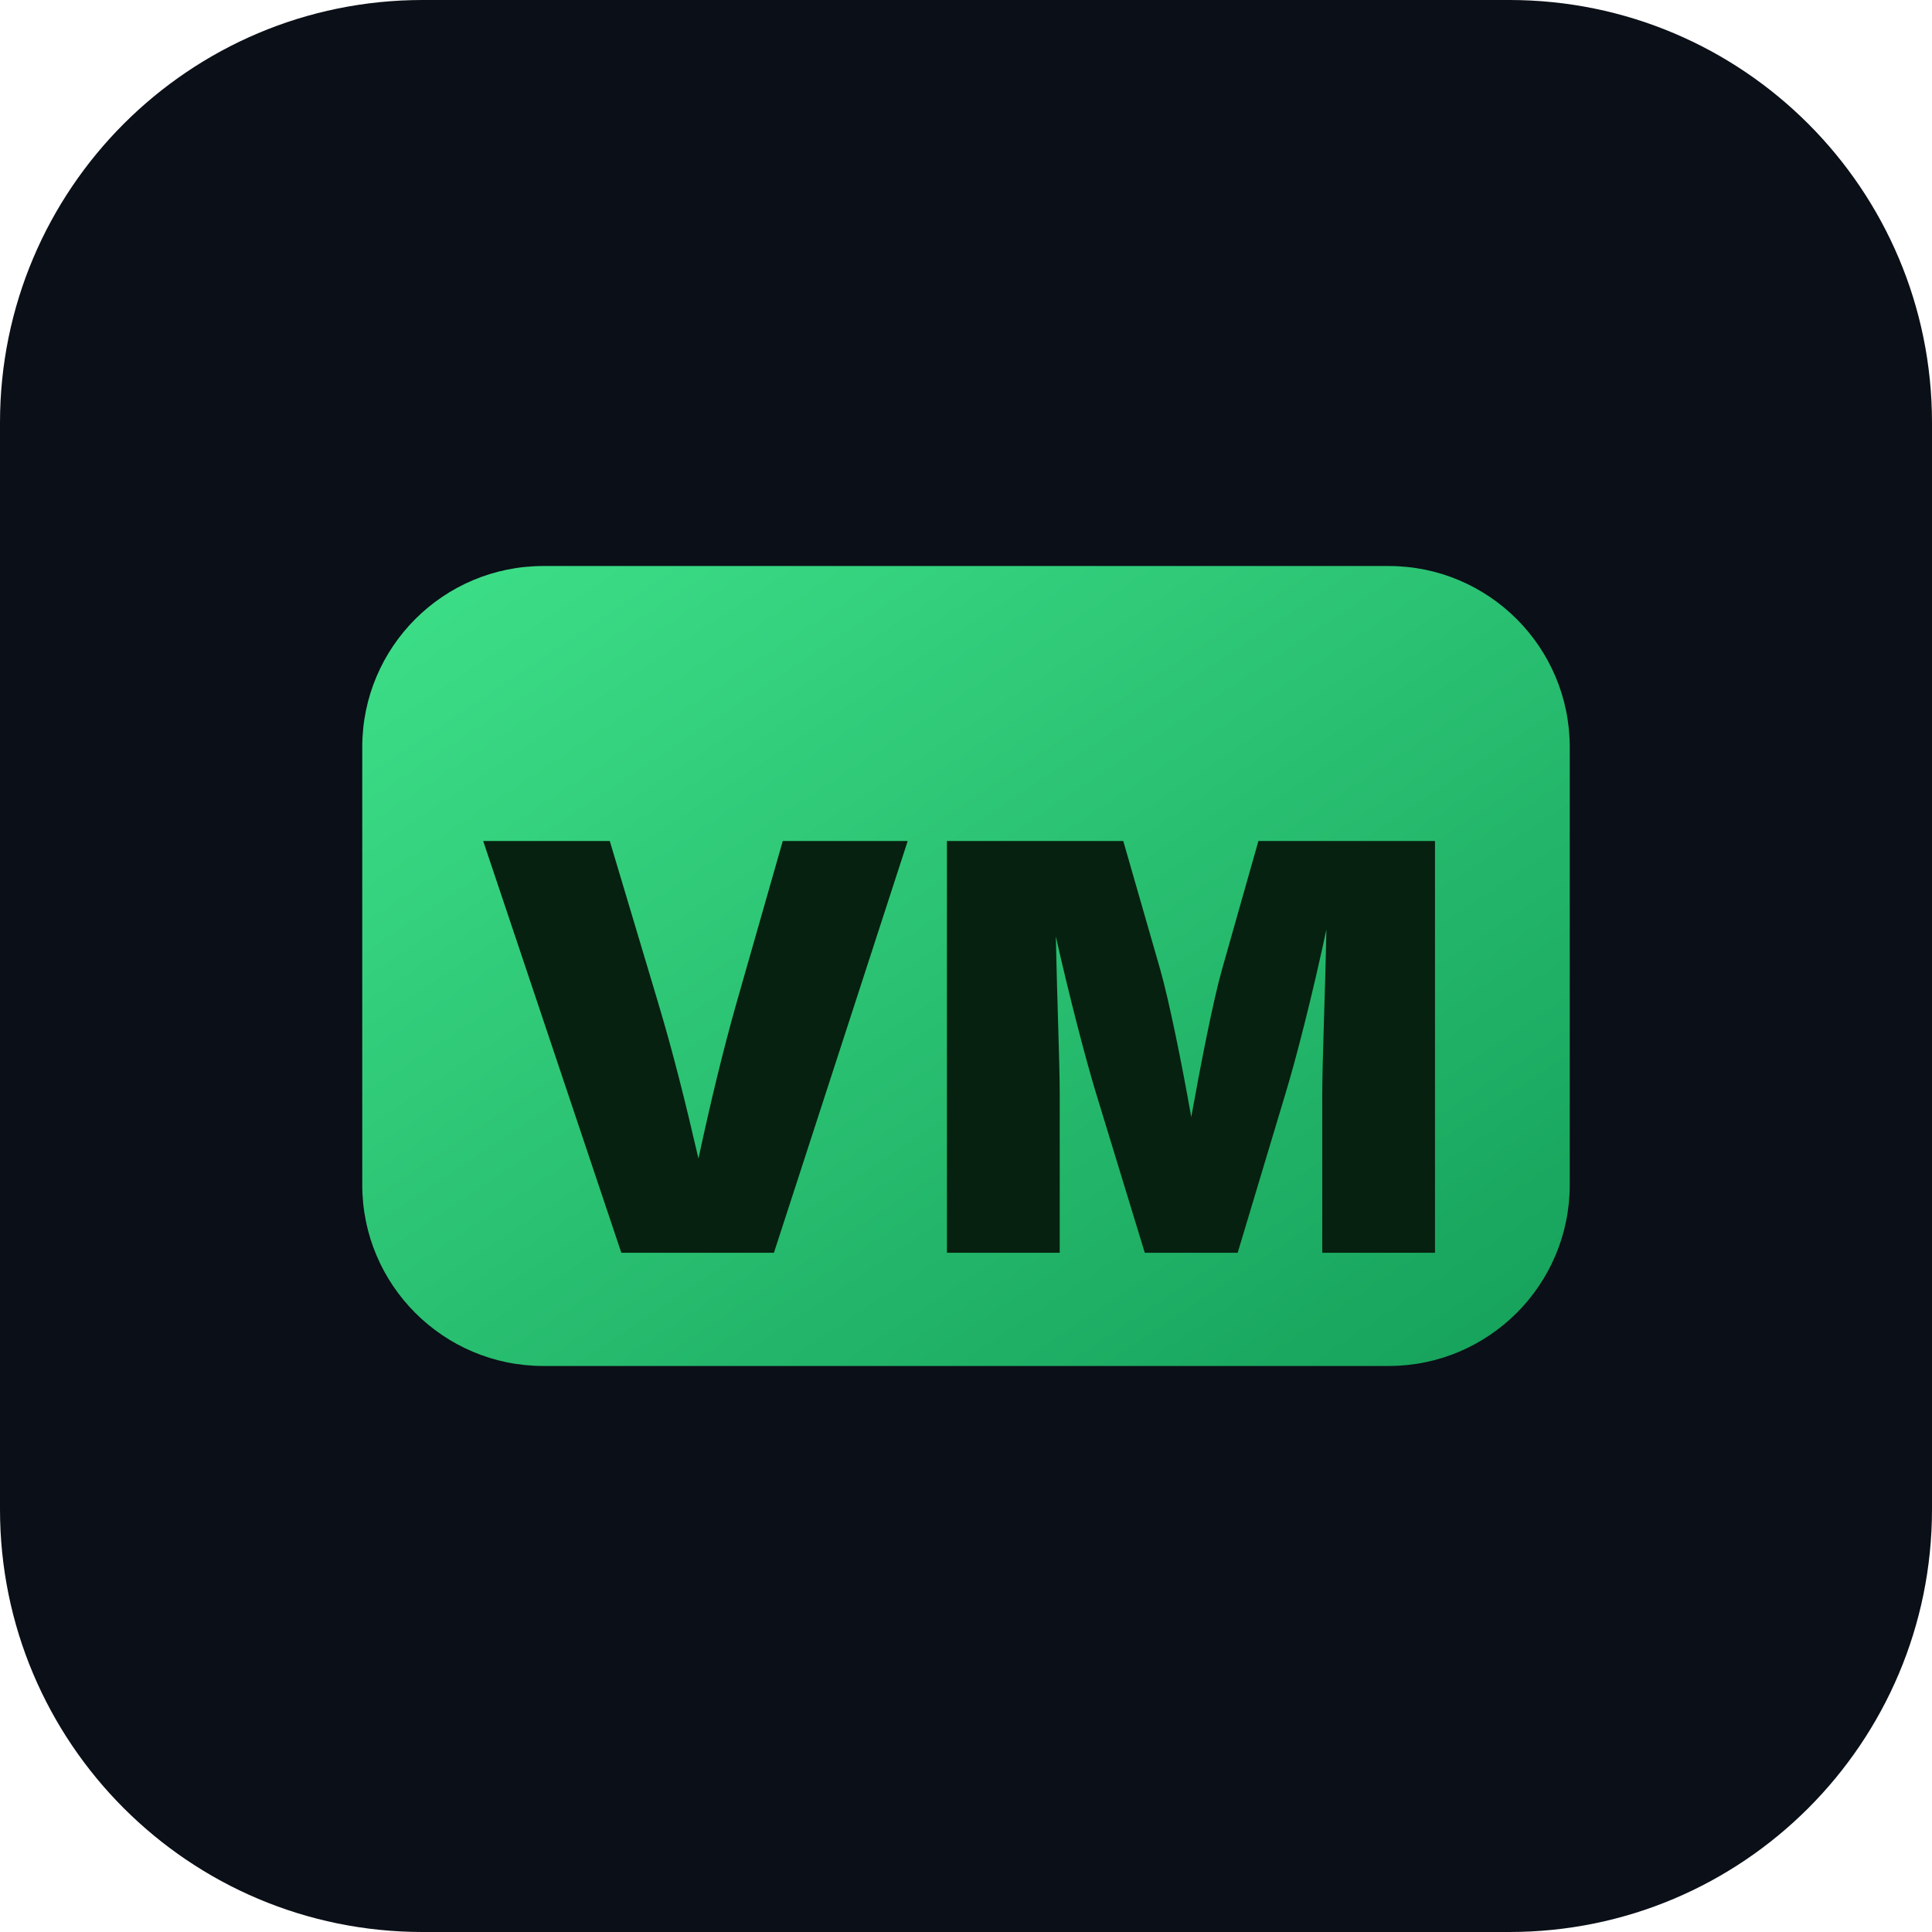
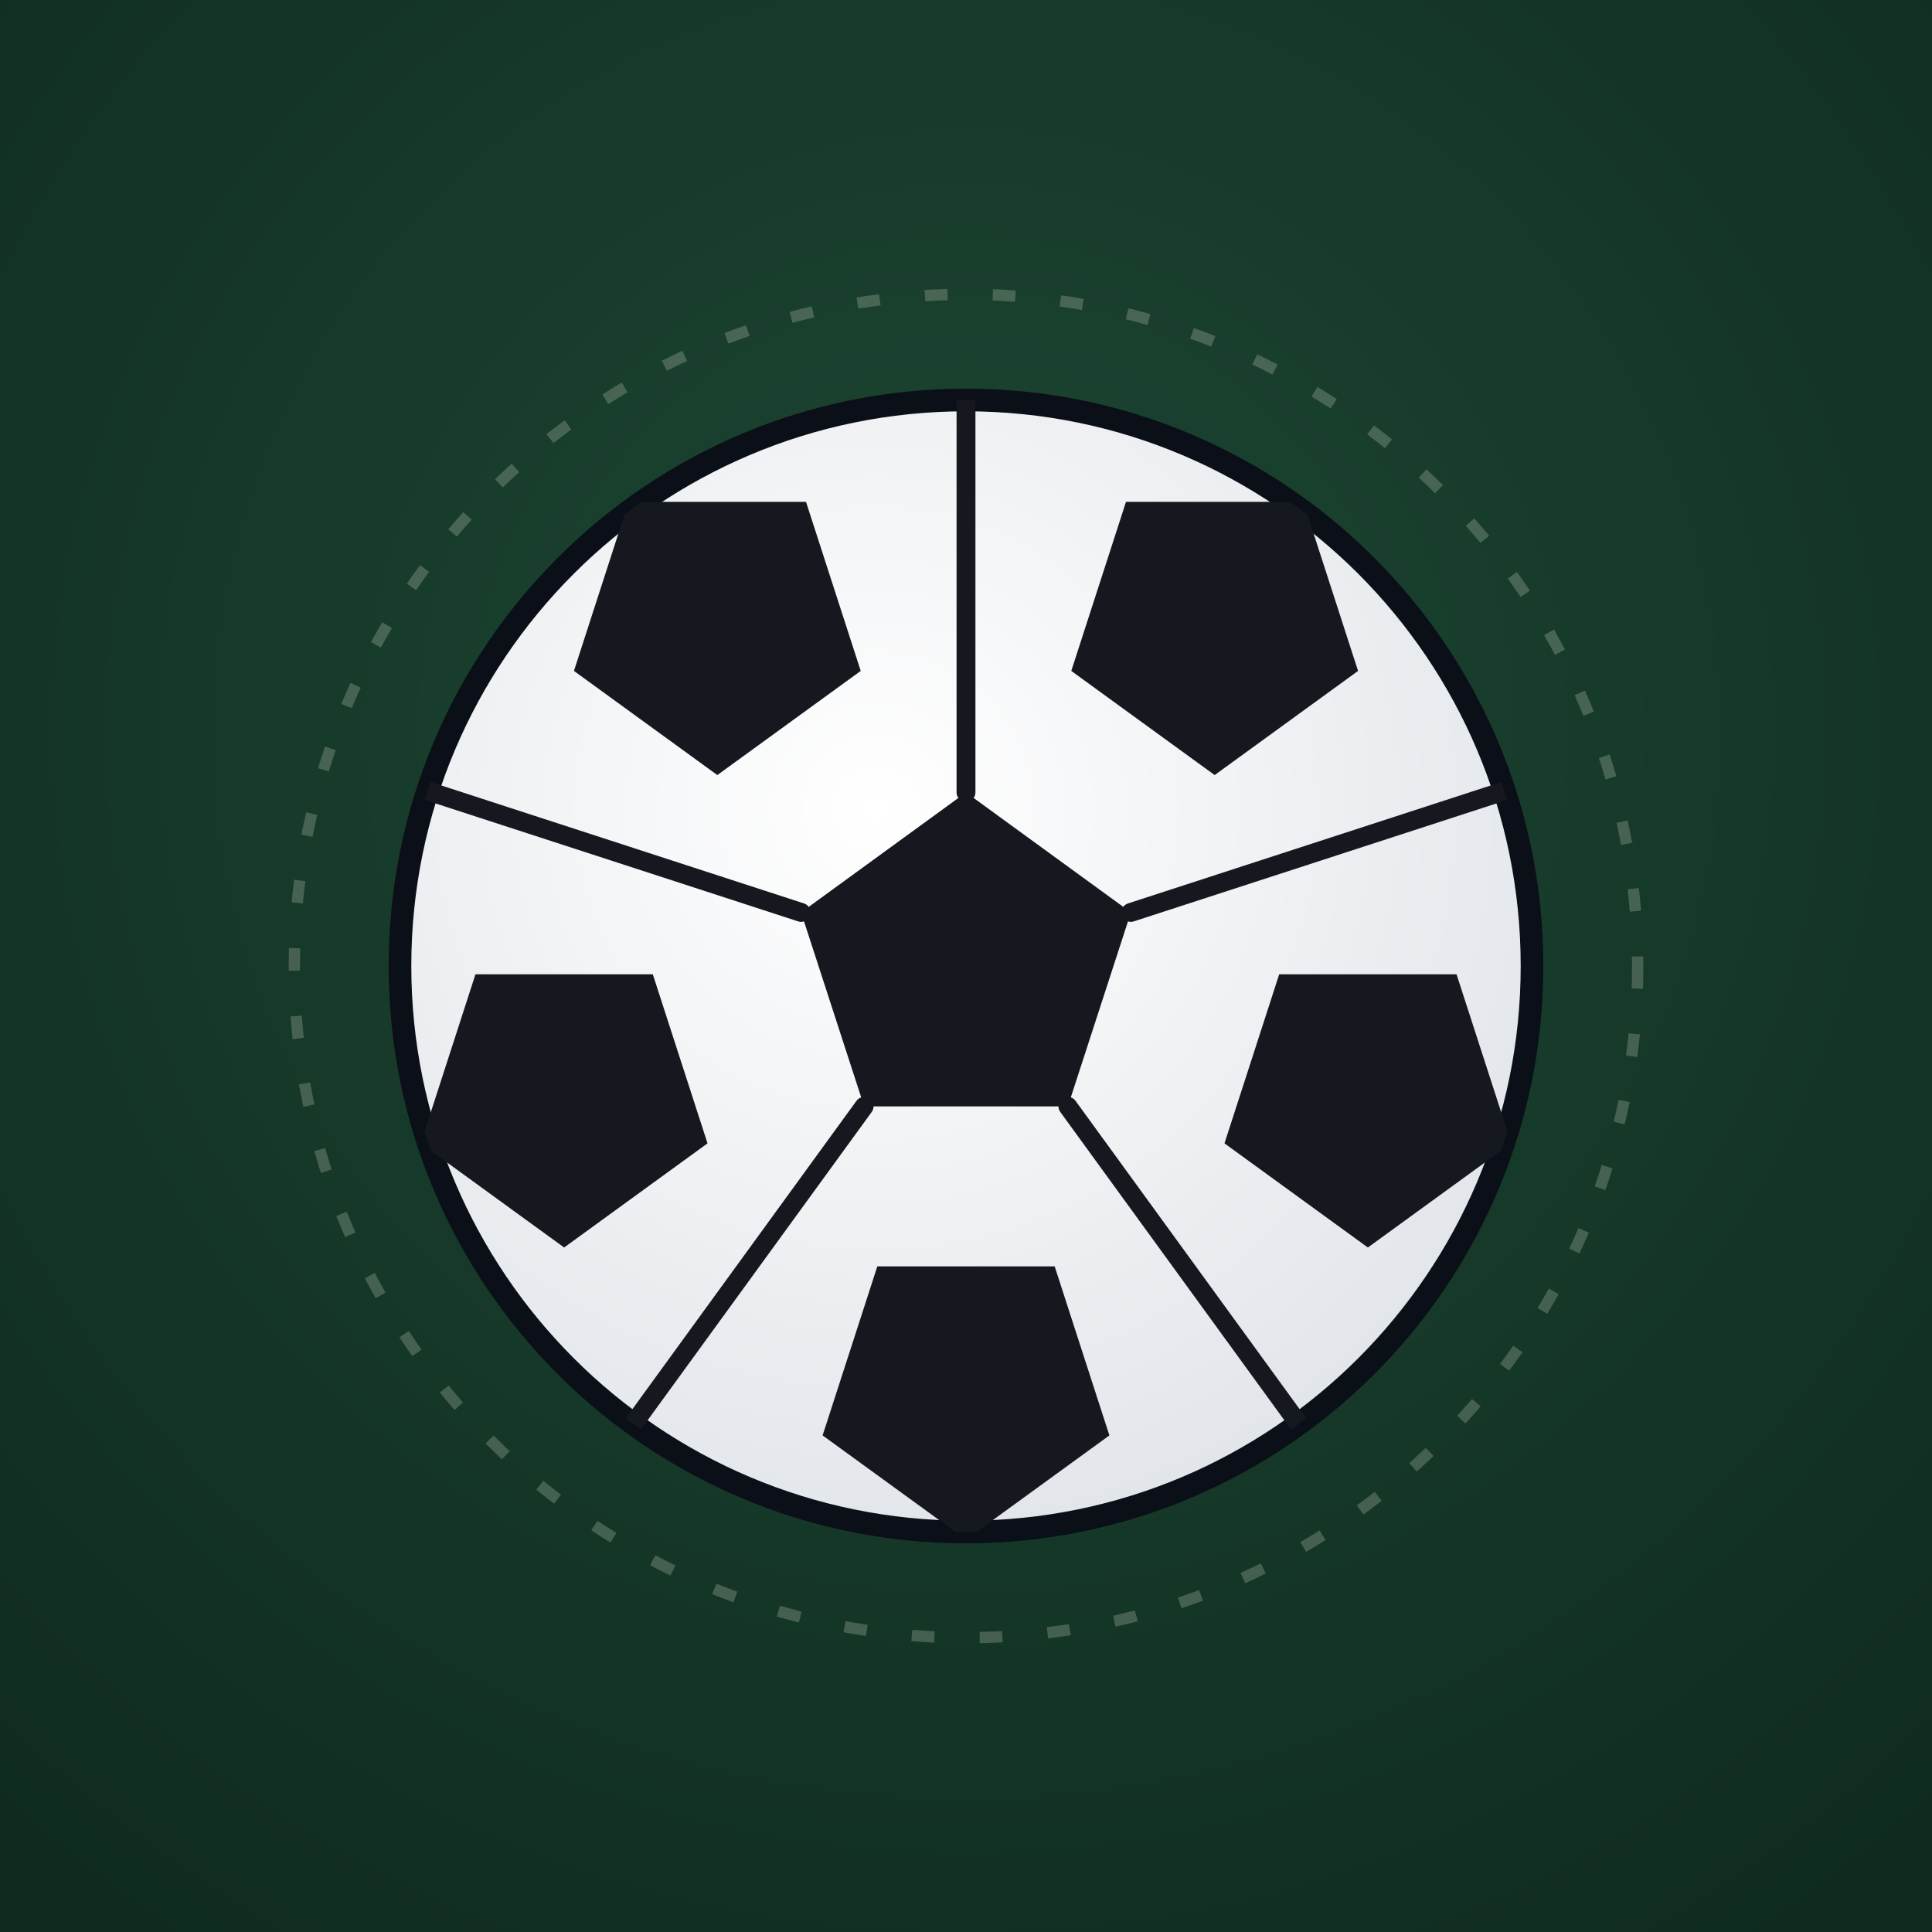
<svg xmlns="http://www.w3.org/2000/svg" width="512" height="512" viewBox="0 0 512 512">
  <defs>
-     <linearGradient id="g" x1="0" y1="0" x2="1" y2="1">
-       <stop offset="0" stop-color="#3ee089" />
-       <stop offset="1" stop-color="#15a05a" />
-     </linearGradient>
+     <radialGradient id="bg" cx="50%" cy="38%" r="75%">
+       <stop offset="0" stop-color="#1d4733" />
+       <stop offset="1" stop-color="#0f2b1f" />
+     </radialGradient>
+     <radialGradient id="ball" cx="42%" cy="36%" r="72%">
+       <stop offset="0" stop-color="#ffffff" />
+       <stop offset="1" stop-color="#dfe3e8" />
+     </radialGradient>
+     <clipPath id="clip">
+       <circle cx="256" cy="256" r="150" />
+     </clipPath>
  </defs>
-   <rect width="512" height="512" rx="112" fill="#0b0f17" />
-   <rect x="96" y="150" width="320" height="212" rx="48" fill="url(#g)" />
-   <text x="256" y="332" font-family="Inter, Arial, sans-serif" font-weight="900" font-size="150" fill="#06210f" text-anchor="middle">VM</text>
+   <rect width="512" height="512" fill="url(#bg)" />
+   <circle cx="256" cy="256" r="178" fill="none" stroke="#f2f0e4" stroke-opacity="0.22" stroke-width="3" stroke-dasharray="6 12" />
+   <circle cx="256" cy="256" r="150" fill="url(#ball)" stroke="#0b0f17" stroke-width="6" />
+   <g clip-path="url(#clip)" fill="#15181f">
+     <polygon points="256,210 299.7,241.8 283,293.2 229,293.2 212.3,241.8" />
+     <polygon points="345.4,133 359.9,177.8 321.9,205.4 283.9,177.8 298.4,133" />
+     <polygon points="400.5,303 362.5,330.6 324.5,303 339,258.2 386,258.2" />
+     <polygon points="256,408 218,380.4 232.5,335.6 279.5,335.6 294,380.4" />
+     <polygon points="111.5,303 126,258.2 173,258.2 187.5,303 149.5,330.6" />
+     <polygon points="166.6,133 213.6,133 228.1,177.8 190.1,205.4 152.1,177.8" />
+   </g>
+   <g clip-path="url(#clip)" stroke="#15181f" stroke-width="5" stroke-linecap="round">
+     <line x1="256" y1="210" x2="256" y2="106" />
+     <line x1="299.7" y1="241.8" x2="398.7" y2="209.6" />
+     <line x1="283" y1="293.2" x2="344.2" y2="377.4" />
+     <line x1="229" y1="293.2" x2="167.8" y2="377.4" />
+     <line x1="212.3" y1="241.8" x2="113.3" y2="209.6" />
+   </g>
</svg>
